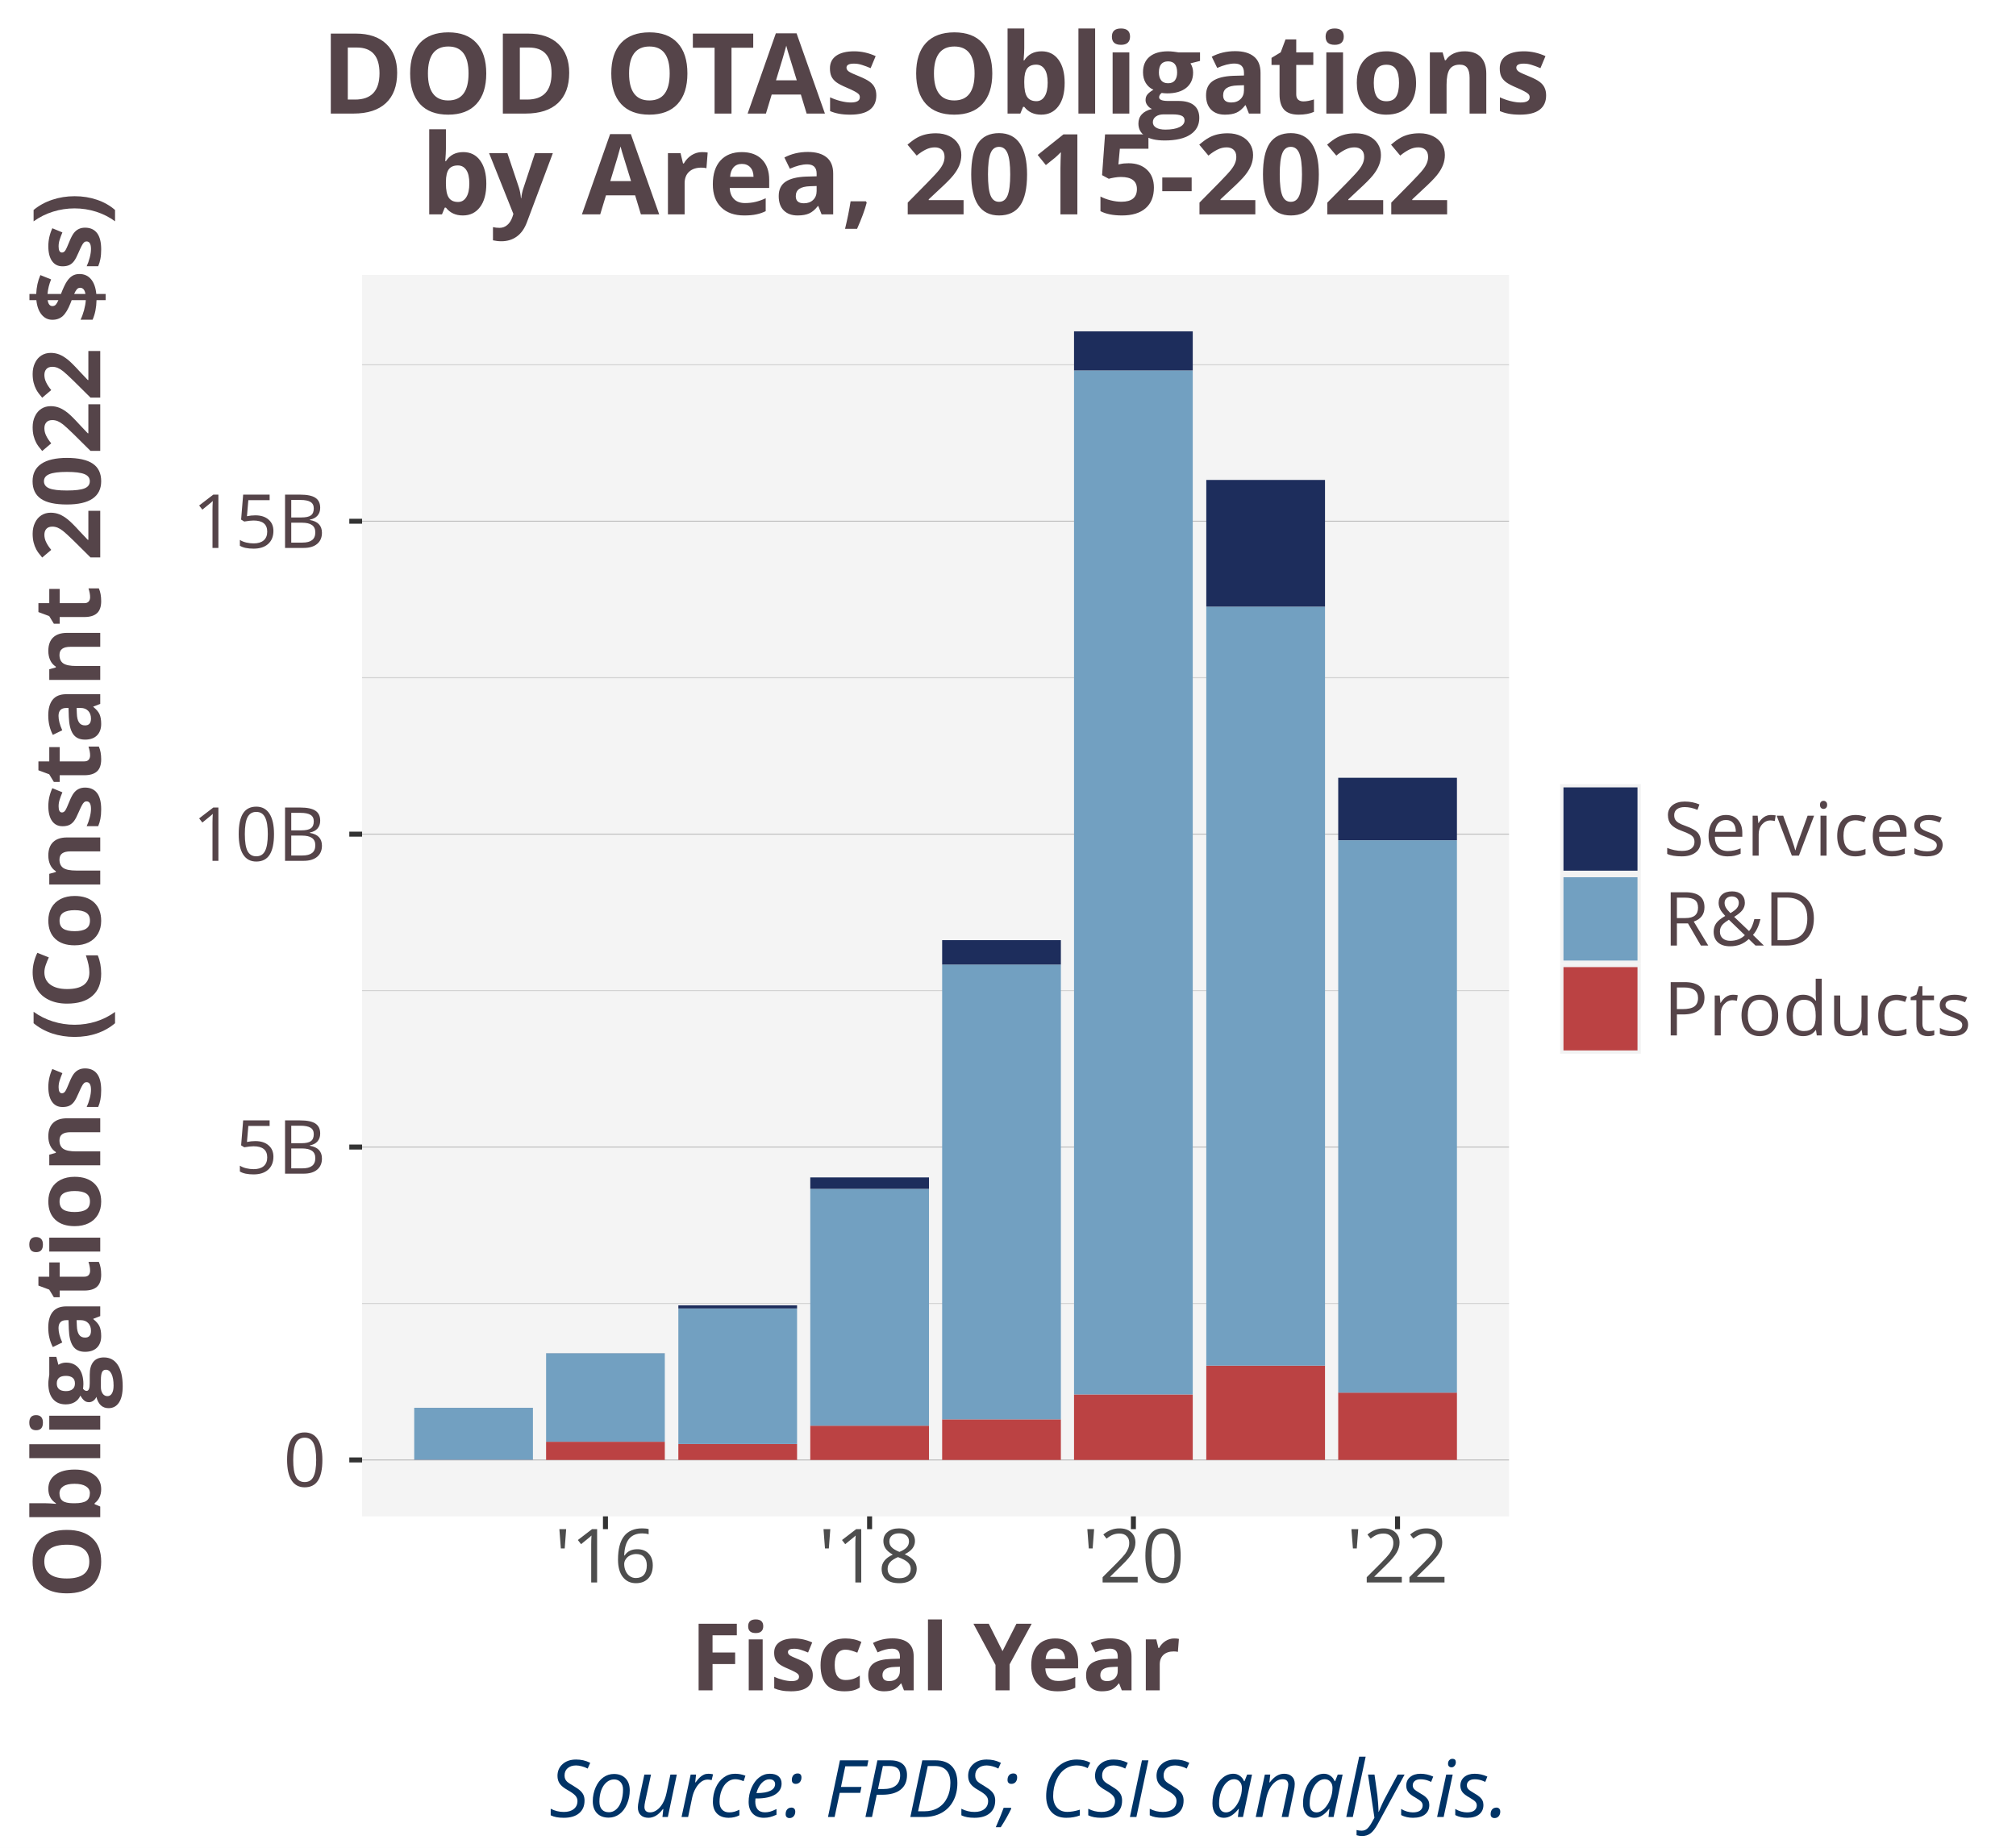
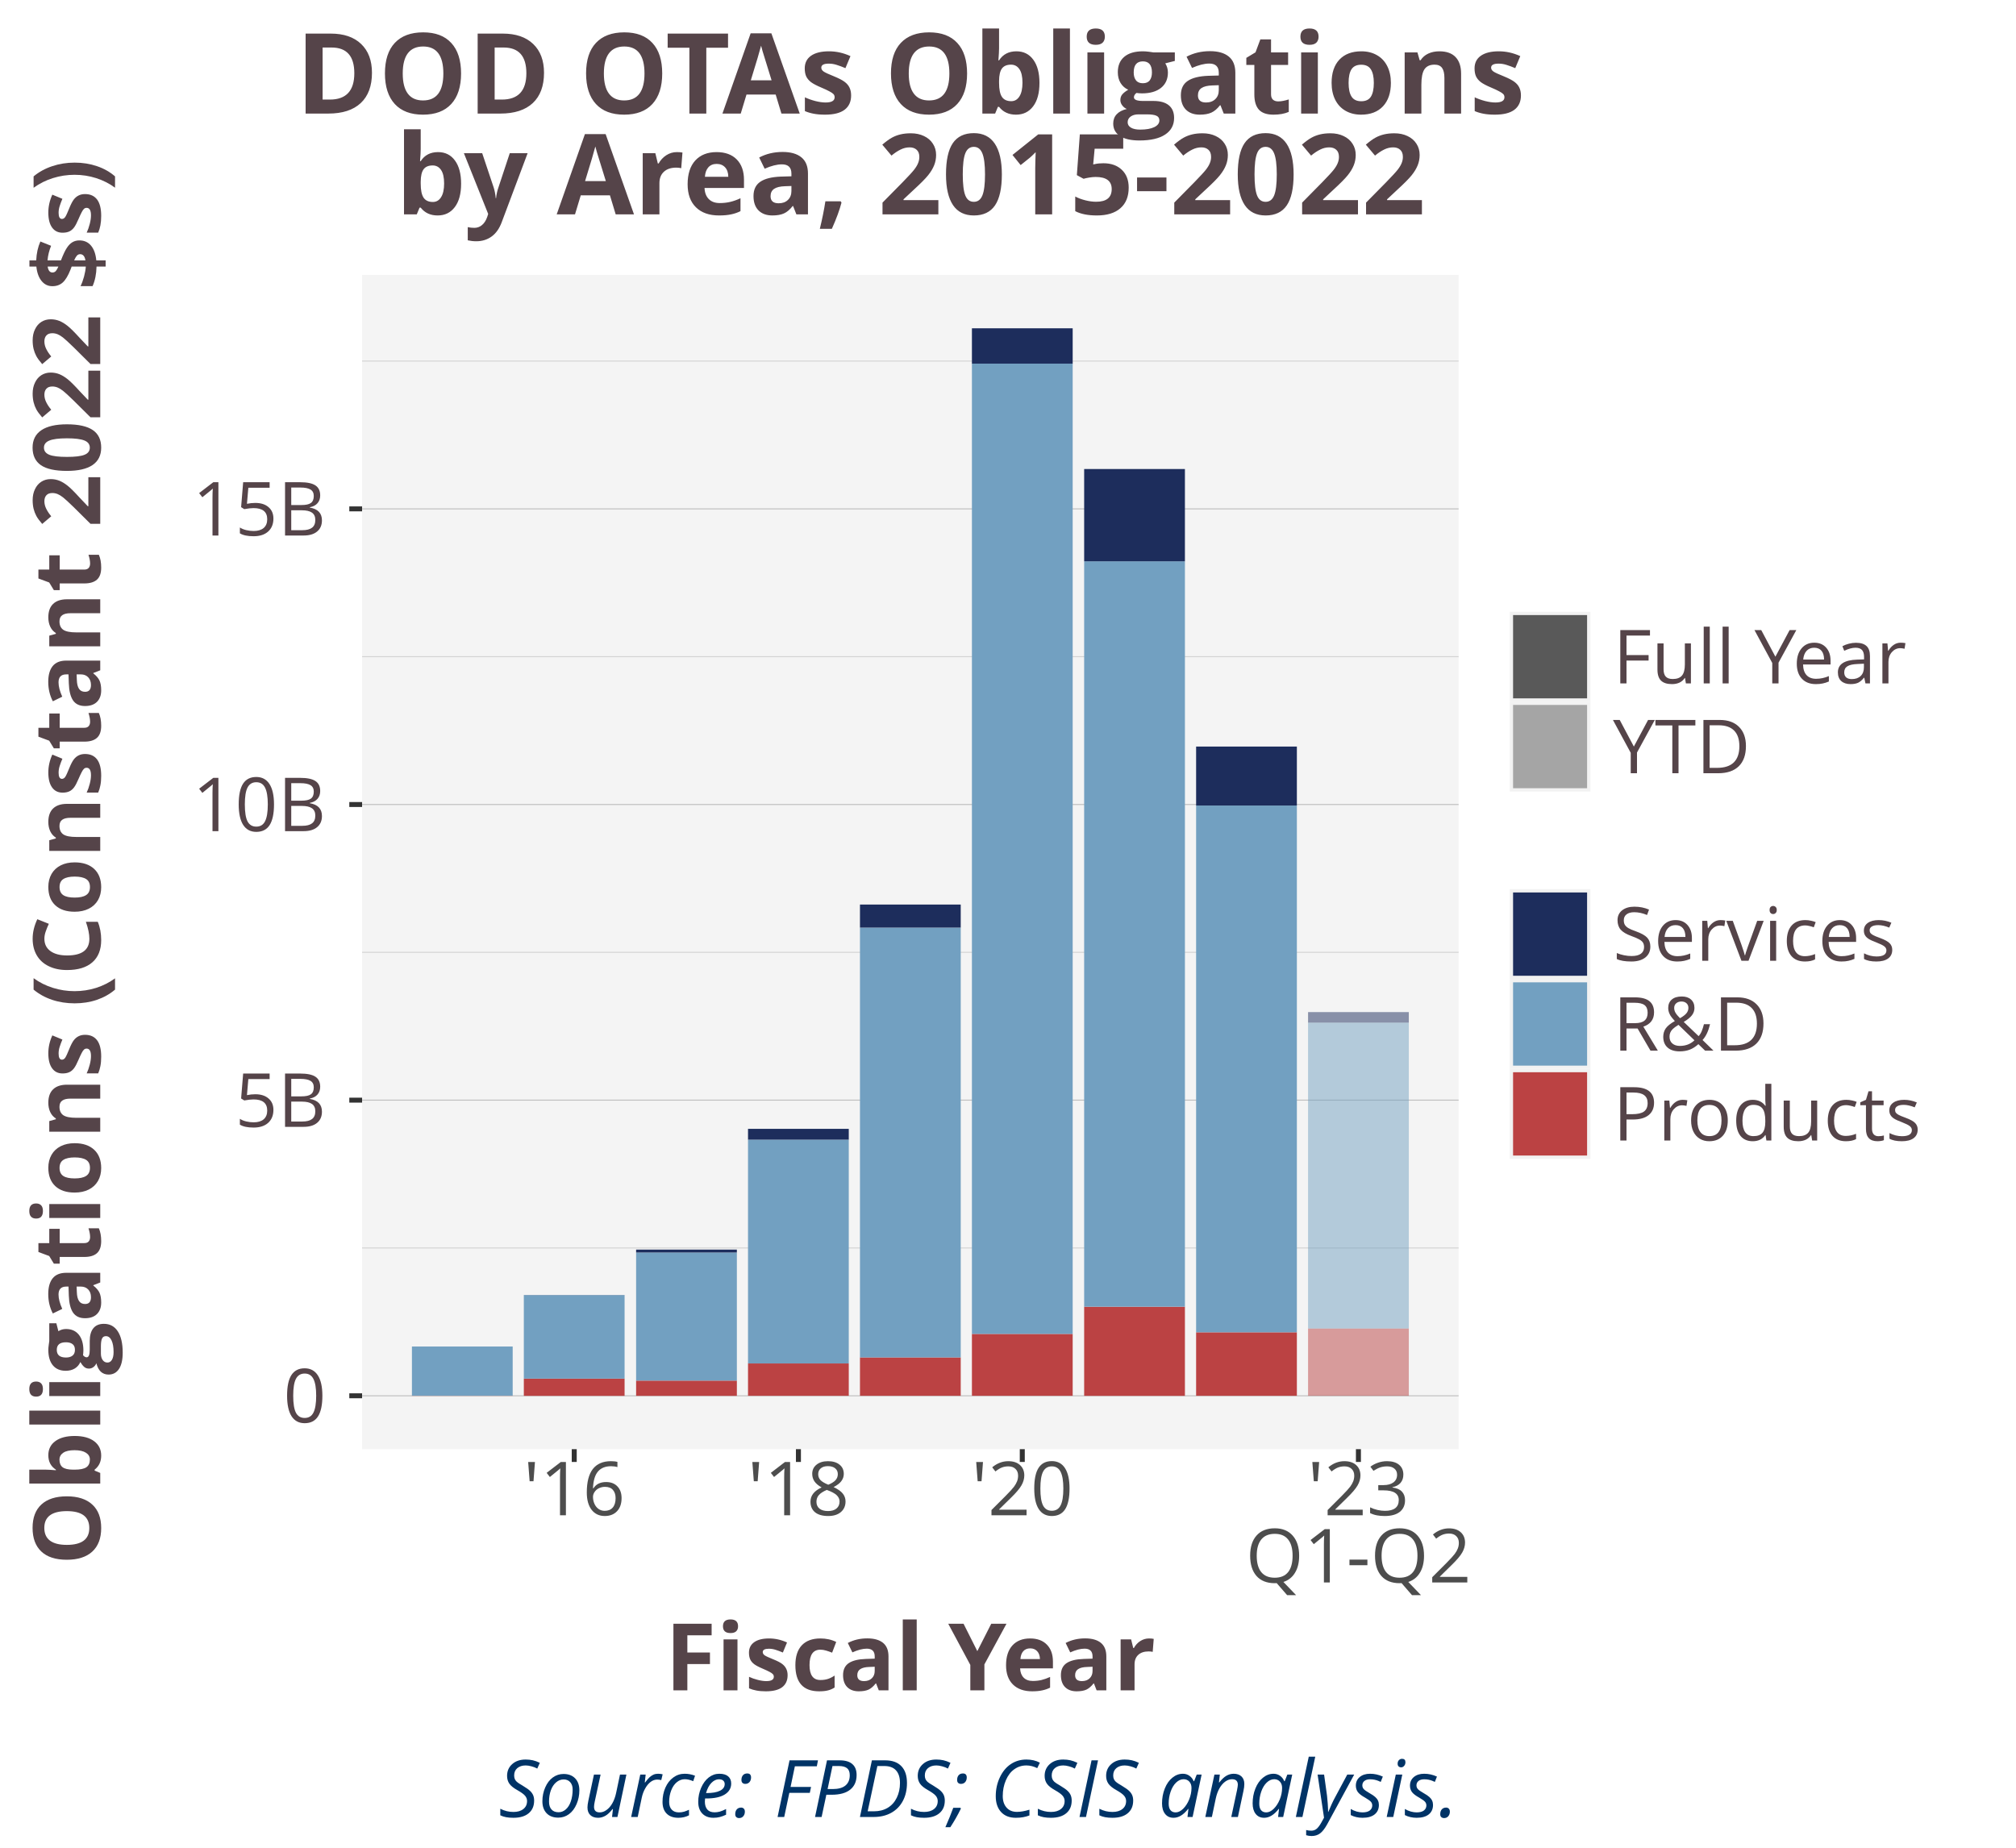
<svg xmlns="http://www.w3.org/2000/svg" class="svglite" width="432.00pt" height="396.00pt" viewBox="0 0 432.00 396.00">
  <defs>
    <style type="text/css">
    .svglite line, .svglite polyline, .svglite polygon, .svglite path, .svglite rect, .svglite circle {
      fill: none;
      stroke: #000000;
      stroke-linecap: round;
      stroke-linejoin: round;
      stroke-miterlimit: 10.00;
    }
    .svglite text {
      white-space: pre;
    }
  </style>
  </defs>
  <rect width="100%" height="100%" style="stroke: none; fill: #FFFFFF;" />
  <defs>
    <clipPath id="cpMC4wMHw0MzIuMDB8MC4wMHwzOTYuMDA=">
      <rect x="0.00" y="0.00" width="432.00" height="396.00" />
    </clipPath>
  </defs>
  <g clip-path="url(#cpMC4wMHw0MzIuMDB8MC4wMHwzOTYuMDA=)">
    <rect x="0.00" y="-0" width="432.00" height="396.00" style="stroke-width: 1.07; stroke: #FFFFFF; fill: #FFFFFF;" />
  </g>
  <defs>
-     <clipPath id="cpNzcuNTl8MzIzLjM2fDU4LjkyfDMyNC45OA==">
-       <rect x="77.59" y="58.92" width="245.78" height="266.07" />
+     <clipPath id="cpNzcuNTl8MzEyLjU2fDU4LjkyfDMxMC41OA==">
+       <rect x="77.59" y="58.92" width="234.98" height="251.67" />
    </clipPath>
  </defs>
-   <g clip-path="url(#cpNzcuNTl8MzIzLjM2fDU4LjkyfDMyNC45OA==)">
-     <rect x="77.59" y="58.92" width="245.78" height="266.07" style="stroke-width: 1.07; stroke: none; fill: #F4F4F4;" />
-     <polyline points="77.59,279.36 323.36,279.36 " style="stroke-width: 0.21; stroke: #D3D3D3; stroke-linecap: butt;" />
-     <polyline points="77.59,212.30 323.36,212.30 " style="stroke-width: 0.21; stroke: #D3D3D3; stroke-linecap: butt;" />
-     <polyline points="77.59,145.24 323.36,145.24 " style="stroke-width: 0.21; stroke: #D3D3D3; stroke-linecap: butt;" />
-     <polyline points="77.59,78.18 323.36,78.18 " style="stroke-width: 0.21; stroke: #D3D3D3; stroke-linecap: butt;" />
-     <polyline points="77.59,312.89 323.36,312.89 " style="stroke-width: 0.21; stroke: #BEBEBE; stroke-linecap: butt;" />
-     <polyline points="77.59,245.83 323.36,245.83 " style="stroke-width: 0.21; stroke: #BEBEBE; stroke-linecap: butt;" />
-     <polyline points="77.59,178.77 323.36,178.77 " style="stroke-width: 0.21; stroke: #BEBEBE; stroke-linecap: butt;" />
-     <polyline points="77.59,111.71 323.36,111.71 " style="stroke-width: 0.21; stroke: #BEBEBE; stroke-linecap: butt;" />
-     <rect x="88.76" y="312.86" width="25.44" height="0.032" style="stroke-width: 1.07; stroke: none; stroke-linecap: butt; stroke-linejoin: miter; fill: #BB4243;" />
-     <rect x="117.02" y="308.99" width="25.44" height="3.90" style="stroke-width: 1.07; stroke: none; stroke-linecap: butt; stroke-linejoin: miter; fill: #BB4243;" />
-     <rect x="145.36" y="309.47" width="25.44" height="3.42" style="stroke-width: 1.07; stroke: none; stroke-linecap: butt; stroke-linejoin: miter; fill: #BB4243;" />
-     <rect x="173.63" y="305.55" width="25.44" height="7.34" style="stroke-width: 1.07; stroke: none; stroke-linecap: butt; stroke-linejoin: miter; fill: #BB4243;" />
-     <rect x="201.89" y="304.19" width="25.44" height="8.70" style="stroke-width: 1.07; stroke: none; stroke-linecap: butt; stroke-linejoin: miter; fill: #BB4243;" />
-     <rect x="230.15" y="298.85" width="25.44" height="14.04" style="stroke-width: 1.07; stroke: none; stroke-linecap: butt; stroke-linejoin: miter; fill: #BB4243;" />
-     <rect x="258.49" y="292.68" width="25.44" height="20.21" style="stroke-width: 1.07; stroke: none; stroke-linecap: butt; stroke-linejoin: miter; fill: #BB4243;" />
-     <rect x="286.76" y="298.46" width="25.44" height="14.43" style="stroke-width: 1.07; stroke: none; stroke-linecap: butt; stroke-linejoin: miter; fill: #BB4243;" />
-     <rect x="88.76" y="301.72" width="25.44" height="11.14" style="stroke-width: 1.07; stroke: none; stroke-linecap: butt; stroke-linejoin: miter; fill: #72A0C1;" />
-     <rect x="117.02" y="290.04" width="25.44" height="18.94" style="stroke-width: 1.07; stroke: none; stroke-linecap: butt; stroke-linejoin: miter; fill: #72A0C1;" />
-     <rect x="145.36" y="280.42" width="25.44" height="29.05" style="stroke-width: 1.07; stroke: none; stroke-linecap: butt; stroke-linejoin: miter; fill: #72A0C1;" />
-     <rect x="173.63" y="254.79" width="25.44" height="50.76" style="stroke-width: 1.07; stroke: none; stroke-linecap: butt; stroke-linejoin: miter; fill: #72A0C1;" />
-     <rect x="201.89" y="206.72" width="25.44" height="97.47" style="stroke-width: 1.07; stroke: none; stroke-linecap: butt; stroke-linejoin: miter; fill: #72A0C1;" />
-     <rect x="230.15" y="79.39" width="25.44" height="219.46" style="stroke-width: 1.07; stroke: none; stroke-linecap: butt; stroke-linejoin: miter; fill: #72A0C1;" />
-     <rect x="258.49" y="130.01" width="25.44" height="162.67" style="stroke-width: 1.07; stroke: none; stroke-linecap: butt; stroke-linejoin: miter; fill: #72A0C1;" />
-     <rect x="286.76" y="180.08" width="25.44" height="118.39" style="stroke-width: 1.07; stroke: none; stroke-linecap: butt; stroke-linejoin: miter; fill: #72A0C1;" />
-     <rect x="88.76" y="301.71" width="25.44" height="0.008" style="stroke-width: 1.07; stroke: none; stroke-linecap: butt; stroke-linejoin: miter; fill: #1D2D5C;" />
-     <rect x="117.02" y="290.02" width="25.44" height="0.019" style="stroke-width: 1.07; stroke: none; stroke-linecap: butt; stroke-linejoin: miter; fill: #1D2D5C;" />
-     <rect x="145.36" y="279.76" width="25.44" height="0.66" style="stroke-width: 1.07; stroke: none; stroke-linecap: butt; stroke-linejoin: miter; fill: #1D2D5C;" />
-     <rect x="173.63" y="252.34" width="25.44" height="2.45" style="stroke-width: 1.07; stroke: none; stroke-linecap: butt; stroke-linejoin: miter; fill: #1D2D5C;" />
-     <rect x="201.89" y="201.49" width="25.44" height="5.23" style="stroke-width: 1.07; stroke: none; stroke-linecap: butt; stroke-linejoin: miter; fill: #1D2D5C;" />
-     <rect x="230.15" y="71.01" width="25.44" height="8.38" style="stroke-width: 1.07; stroke: none; stroke-linecap: butt; stroke-linejoin: miter; fill: #1D2D5C;" />
-     <rect x="258.49" y="102.86" width="25.44" height="27.15" style="stroke-width: 1.07; stroke: none; stroke-linecap: butt; stroke-linejoin: miter; fill: #1D2D5C;" />
-     <rect x="286.76" y="166.69" width="25.44" height="13.38" style="stroke-width: 1.07; stroke: none; stroke-linecap: butt; stroke-linejoin: miter; fill: #1D2D5C;" />
+   <g clip-path="url(#cpNzcuNTl8MzEyLjU2fDU4LjkyfDMxMC41OA==)">
+     <rect x="77.59" y="58.92" width="234.98" height="251.67" style="stroke-width: 1.07; stroke: none; fill: #F4F4F4;" />
+     <polyline points="77.59,267.46 312.56,267.46 " style="stroke-width: 0.21; stroke: #D3D3D3; stroke-linecap: butt;" />
+     <polyline points="77.59,204.10 312.56,204.10 " style="stroke-width: 0.21; stroke: #D3D3D3; stroke-linecap: butt;" />
+     <polyline points="77.59,140.74 312.56,140.74 " style="stroke-width: 0.21; stroke: #D3D3D3; stroke-linecap: butt;" />
+     <polyline points="77.59,77.38 312.56,77.38 " style="stroke-width: 0.21; stroke: #D3D3D3; stroke-linecap: butt;" />
+     <polyline points="77.59,299.14 312.56,299.14 " style="stroke-width: 0.21; stroke: #BEBEBE; stroke-linecap: butt;" />
+     <polyline points="77.59,235.78 312.56,235.78 " style="stroke-width: 0.21; stroke: #BEBEBE; stroke-linecap: butt;" />
+     <polyline points="77.59,172.42 312.56,172.42 " style="stroke-width: 0.21; stroke: #BEBEBE; stroke-linecap: butt;" />
+     <polyline points="77.59,109.06 312.56,109.06 " style="stroke-width: 0.21; stroke: #BEBEBE; stroke-linecap: butt;" />
+     <rect x="88.27" y="299.11" width="21.59" height="0.030" style="stroke-width: 1.07; stroke: none; stroke-linecap: butt; stroke-linejoin: miter; fill: #BB4243;" />
+     <rect x="112.25" y="295.46" width="21.59" height="3.69" style="stroke-width: 1.07; stroke: none; stroke-linecap: butt; stroke-linejoin: miter; fill: #BB4243;" />
+     <rect x="136.31" y="295.89" width="21.59" height="3.26" style="stroke-width: 1.07; stroke: none; stroke-linecap: butt; stroke-linejoin: miter; fill: #BB4243;" />
+     <rect x="160.29" y="292.21" width="21.59" height="6.93" style="stroke-width: 1.07; stroke: none; stroke-linecap: butt; stroke-linejoin: miter; fill: #BB4243;" />
+     <rect x="184.28" y="290.91" width="21.59" height="8.23" style="stroke-width: 1.07; stroke: none; stroke-linecap: butt; stroke-linejoin: miter; fill: #BB4243;" />
+     <rect x="208.27" y="285.88" width="21.59" height="13.26" style="stroke-width: 1.07; stroke: none; stroke-linecap: butt; stroke-linejoin: miter; fill: #BB4243;" />
+     <rect x="232.32" y="280.05" width="21.59" height="19.10" style="stroke-width: 1.07; stroke: none; stroke-linecap: butt; stroke-linejoin: miter; fill: #BB4243;" />
+     <rect x="256.31" y="285.53" width="21.59" height="13.61" style="stroke-width: 1.07; stroke: none; stroke-linecap: butt; stroke-linejoin: miter; fill: #BB4243;" />
+     <rect x="280.30" y="284.72" width="21.59" height="14.42" style="stroke-width: 1.07; stroke: none; stroke-linecap: butt; stroke-linejoin: miter; fill: #BB4243; fill-opacity: 0.50;" />
+     <rect x="88.27" y="288.58" width="21.59" height="10.53" style="stroke-width: 1.07; stroke: none; stroke-linecap: butt; stroke-linejoin: miter; fill: #72A0C1;" />
+     <rect x="112.25" y="277.56" width="21.59" height="17.90" style="stroke-width: 1.07; stroke: none; stroke-linecap: butt; stroke-linejoin: miter; fill: #72A0C1;" />
+     <rect x="136.31" y="268.43" width="21.59" height="27.45" style="stroke-width: 1.07; stroke: none; stroke-linecap: butt; stroke-linejoin: miter; fill: #72A0C1;" />
+     <rect x="160.29" y="244.25" width="21.59" height="47.96" style="stroke-width: 1.07; stroke: none; stroke-linecap: butt; stroke-linejoin: miter; fill: #72A0C1;" />
+     <rect x="184.28" y="198.80" width="21.59" height="92.12" style="stroke-width: 1.07; stroke: none; stroke-linecap: butt; stroke-linejoin: miter; fill: #72A0C1;" />
+     <rect x="208.27" y="77.92" width="21.59" height="207.96" style="stroke-width: 1.07; stroke: none; stroke-linecap: butt; stroke-linejoin: miter; fill: #72A0C1;" />
+     <rect x="232.32" y="120.30" width="21.59" height="159.75" style="stroke-width: 1.07; stroke: none; stroke-linecap: butt; stroke-linejoin: miter; fill: #72A0C1;" />
+     <rect x="256.31" y="172.64" width="21.59" height="112.89" style="stroke-width: 1.07; stroke: none; stroke-linecap: butt; stroke-linejoin: miter; fill: #72A0C1;" />
+     <rect x="280.30" y="219.17" width="21.59" height="65.55" style="stroke-width: 1.07; stroke: none; stroke-linecap: butt; stroke-linejoin: miter; fill: #72A0C1; fill-opacity: 0.50;" />
+     <rect x="88.27" y="288.58" width="21.59" height="0.00" style="stroke-width: 1.07; stroke: none; stroke-linecap: butt; stroke-linejoin: miter; fill: #1D2D5C;" />
+     <rect x="112.25" y="277.54" width="21.59" height="0.018" style="stroke-width: 1.07; stroke: none; stroke-linecap: butt; stroke-linejoin: miter; fill: #1D2D5C;" />
+     <rect x="136.31" y="267.81" width="21.59" height="0.62" style="stroke-width: 1.07; stroke: none; stroke-linecap: butt; stroke-linejoin: miter; fill: #1D2D5C;" />
+     <rect x="160.29" y="241.93" width="21.59" height="2.32" style="stroke-width: 1.07; stroke: none; stroke-linecap: butt; stroke-linejoin: miter; fill: #1D2D5C;" />
+     <rect x="184.28" y="193.86" width="21.59" height="4.94" style="stroke-width: 1.07; stroke: none; stroke-linecap: butt; stroke-linejoin: miter; fill: #1D2D5C;" />
+     <rect x="208.27" y="70.36" width="21.59" height="7.57" style="stroke-width: 1.07; stroke: none; stroke-linecap: butt; stroke-linejoin: miter; fill: #1D2D5C;" />
+     <rect x="232.32" y="100.52" width="21.59" height="19.78" style="stroke-width: 1.07; stroke: none; stroke-linecap: butt; stroke-linejoin: miter; fill: #1D2D5C;" />
+     <rect x="256.31" y="160.00" width="21.59" height="12.64" style="stroke-width: 1.07; stroke: none; stroke-linecap: butt; stroke-linejoin: miter; fill: #1D2D5C;" />
+     <rect x="280.30" y="216.91" width="21.59" height="2.26" style="stroke-width: 1.07; stroke: none; stroke-linecap: butt; stroke-linejoin: miter; fill: #1D2D5C; fill-opacity: 0.50;" />
  </g>
  <g clip-path="url(#cpMC4wMHw0MzIuMDB8MC4wMHwzOTYuMDA=)">
-     <text x="69.87" y="318.60" text-anchor="end" style="font-size: 16.00px;fill: #554449; font-family: &quot;Open Sans&quot;;" textLength="9.14px" lengthAdjust="spacingAndGlyphs">0</text>
-     <text x="69.87" y="251.54" text-anchor="end" style="font-size: 16.00px;fill: #554449; font-family: &quot;Open Sans&quot;;" textLength="19.48px" lengthAdjust="spacingAndGlyphs">5B</text>
-     <text x="69.87" y="184.49" text-anchor="end" style="font-size: 16.00px;fill: #554449; font-family: &quot;Open Sans&quot;;" textLength="28.62px" lengthAdjust="spacingAndGlyphs">10B</text>
-     <text x="69.87" y="117.43" text-anchor="end" style="font-size: 16.00px;fill: #554449; font-family: &quot;Open Sans&quot;;" textLength="28.62px" lengthAdjust="spacingAndGlyphs">15B</text>
-     <polyline points="74.85,312.89 77.59,312.89 " style="stroke-width: 1.07; stroke: #333333; stroke-linecap: butt;" />
-     <polyline points="74.85,245.83 77.59,245.83 " style="stroke-width: 1.07; stroke: #333333; stroke-linecap: butt;" />
-     <polyline points="74.85,178.77 77.59,178.77 " style="stroke-width: 1.07; stroke: #333333; stroke-linecap: butt;" />
-     <polyline points="74.85,111.71 77.59,111.71 " style="stroke-width: 1.07; stroke: #333333; stroke-linecap: butt;" />
-     <polyline points="129.74,327.72 129.74,324.98 " style="stroke-width: 1.07; stroke: #333333; stroke-linecap: butt;" />
-     <polyline points="186.34,327.72 186.34,324.98 " style="stroke-width: 1.07; stroke: #333333; stroke-linecap: butt;" />
-     <polyline points="242.87,327.72 242.87,324.98 " style="stroke-width: 1.07; stroke: #333333; stroke-linecap: butt;" />
-     <polyline points="299.47,327.72 299.47,324.98 " style="stroke-width: 1.07; stroke: #333333; stroke-linecap: butt;" />
-     <text x="129.74" y="339.15" text-anchor="middle" style="font-size: 16.00px;fill: #4D4D4D; font-family: &quot;Open Sans&quot;;" textLength="21.79px" lengthAdjust="spacingAndGlyphs">'16</text>
-     <text x="186.34" y="339.15" text-anchor="middle" style="font-size: 16.00px;fill: #4D4D4D; font-family: &quot;Open Sans&quot;;" textLength="21.79px" lengthAdjust="spacingAndGlyphs">'18</text>
-     <text x="242.87" y="339.15" text-anchor="middle" style="font-size: 16.00px;fill: #4D4D4D; font-family: &quot;Open Sans&quot;;" textLength="21.79px" lengthAdjust="spacingAndGlyphs">'20</text>
-     <text x="299.47" y="339.15" text-anchor="middle" style="font-size: 16.00px;fill: #4D4D4D; font-family: &quot;Open Sans&quot;;" textLength="21.79px" lengthAdjust="spacingAndGlyphs">'22</text>
-     <text x="200.48" y="362.27" text-anchor="middle" style="font-size: 20.00px; font-weight: bold;fill: #554449; font-family: &quot;Open Sans&quot;;" textLength="106.16px" lengthAdjust="spacingAndGlyphs">Fiscal Year</text>
-     <text transform="translate(21.48,191.95) rotate(-90)" text-anchor="middle" style="font-size: 20.00px; font-weight: bold;fill: #554449; font-family: &quot;Open Sans&quot;;" textLength="301.50px" lengthAdjust="spacingAndGlyphs">Obligations (Constant 2022 $s)</text>
-     <rect x="334.32" y="158.07" width="90.48" height="67.75" style="stroke-width: 1.07; stroke: none; fill: #FFFFFF;" />
-     <rect x="334.32" y="168.04" width="17.28" height="19.26" style="stroke-width: 1.07; stroke: none; fill: #F2F2F2;" />
-     <rect x="335.03" y="168.75" width="15.86" height="17.85" style="stroke-width: 1.07; stroke: none; stroke-linecap: butt; stroke-linejoin: miter; fill: #1D2D5C;" />
-     <rect x="334.32" y="187.30" width="17.28" height="19.26" style="stroke-width: 1.07; stroke: none; fill: #F2F2F2;" />
-     <rect x="335.03" y="188.01" width="15.86" height="17.85" style="stroke-width: 1.07; stroke: none; stroke-linecap: butt; stroke-linejoin: miter; fill: #72A0C1;" />
-     <rect x="334.32" y="206.56" width="17.28" height="19.26" style="stroke-width: 1.07; stroke: none; fill: #F2F2F2;" />
-     <rect x="335.03" y="207.27" width="15.86" height="17.85" style="stroke-width: 1.07; stroke: none; stroke-linecap: butt; stroke-linejoin: miter; fill: #BB4243;" />
-     <text x="356.43" y="183.38" style="font-size: 16.00px;fill: #554449; font-family: &quot;Open Sans&quot;;" textLength="60.60px" lengthAdjust="spacingAndGlyphs">Services</text>
-     <text x="356.43" y="202.65" style="font-size: 16.00px;fill: #554449; font-family: &quot;Open Sans&quot;;" textLength="33.13px" lengthAdjust="spacingAndGlyphs">R&amp;D</text>
-     <text x="356.43" y="221.91" style="font-size: 16.00px;fill: #554449; font-family: &quot;Open Sans&quot;;" textLength="66.38px" lengthAdjust="spacingAndGlyphs">Products</text>
-     <text x="200.48" y="24.34" text-anchor="middle" style="font-size: 24.00px; font-weight: bold;fill: #554449; font-family: &quot;Open Sans&quot;;" textLength="265.87px" lengthAdjust="spacingAndGlyphs">DOD OTAs Obligations</text>
-     <text x="200.48" y="45.94" text-anchor="middle" style="font-size: 24.00px; font-weight: bold;fill: #554449; font-family: &quot;Open Sans&quot;;" textLength="221.78px" lengthAdjust="spacingAndGlyphs">by Area, 2015-2022</text>
-     <text x="323.36" y="389.41" text-anchor="end" style="font-size: 17.00px; font-style: italic;fill: #003366; font-family: &quot;Open Sans&quot;;" textLength="206.36px" lengthAdjust="spacingAndGlyphs">Source: FPDS; CSIS analysis.</text>
+     <text x="69.87" y="304.86" text-anchor="end" style="font-size: 16.00px;fill: #554449; font-family: &quot;Open Sans&quot;;" textLength="9.14px" lengthAdjust="spacingAndGlyphs">0</text>
+     <text x="69.87" y="241.50" text-anchor="end" style="font-size: 16.00px;fill: #554449; font-family: &quot;Open Sans&quot;;" textLength="19.48px" lengthAdjust="spacingAndGlyphs">5B</text>
+     <text x="69.87" y="178.13" text-anchor="end" style="font-size: 16.00px;fill: #554449; font-family: &quot;Open Sans&quot;;" textLength="28.62px" lengthAdjust="spacingAndGlyphs">10B</text>
+     <text x="69.87" y="114.77" text-anchor="end" style="font-size: 16.00px;fill: #554449; font-family: &quot;Open Sans&quot;;" textLength="28.62px" lengthAdjust="spacingAndGlyphs">15B</text>
+     <polyline points="74.85,299.14 77.59,299.14 " style="stroke-width: 1.07; stroke: #333333; stroke-linecap: butt;" />
+     <polyline points="74.85,235.78 77.59,235.78 " style="stroke-width: 1.07; stroke: #333333; stroke-linecap: butt;" />
+     <polyline points="74.85,172.42 77.59,172.42 " style="stroke-width: 1.07; stroke: #333333; stroke-linecap: butt;" />
+     <polyline points="74.85,109.06 77.59,109.06 " style="stroke-width: 1.07; stroke: #333333; stroke-linecap: butt;" />
+     <polyline points="123.05,313.32 123.05,310.58 " style="stroke-width: 1.07; stroke: #333333; stroke-linecap: butt;" />
+     <polyline points="171.09,313.32 171.09,310.58 " style="stroke-width: 1.07; stroke: #333333; stroke-linecap: butt;" />
+     <polyline points="219.06,313.32 219.06,310.58 " style="stroke-width: 1.07; stroke: #333333; stroke-linecap: butt;" />
+     <polyline points="291.09,313.32 291.09,310.58 " style="stroke-width: 1.07; stroke: #333333; stroke-linecap: butt;" />
+     <text x="123.05" y="324.75" text-anchor="middle" style="font-size: 16.00px;fill: #4D4D4D; font-family: &quot;Open Sans&quot;;" textLength="21.79px" lengthAdjust="spacingAndGlyphs">'16</text>
+     <text x="171.09" y="324.75" text-anchor="middle" style="font-size: 16.00px;fill: #4D4D4D; font-family: &quot;Open Sans&quot;;" textLength="21.79px" lengthAdjust="spacingAndGlyphs">'18</text>
+     <text x="219.06" y="324.75" text-anchor="middle" style="font-size: 16.00px;fill: #4D4D4D; font-family: &quot;Open Sans&quot;;" textLength="21.79px" lengthAdjust="spacingAndGlyphs">'20</text>
+     <text x="291.09" y="324.75" text-anchor="middle" style="font-size: 16.00px;fill: #4D4D4D; font-family: &quot;Open Sans&quot;;" textLength="21.79px" lengthAdjust="spacingAndGlyphs">'23</text>
+     <text x="291.09" y="339.15" text-anchor="middle" style="font-size: 16.00px;fill: #4D4D4D; font-family: &quot;Open Sans&quot;;" textLength="48.32px" lengthAdjust="spacingAndGlyphs">Q1-Q2</text>
+     <text x="195.08" y="362.27" text-anchor="middle" style="font-size: 20.00px; font-weight: bold;fill: #554449; font-family: &quot;Open Sans&quot;;" textLength="106.16px" lengthAdjust="spacingAndGlyphs">Fiscal Year</text>
+     <text transform="translate(21.48,184.75) rotate(-90)" text-anchor="middle" style="font-size: 20.00px; font-weight: bold;fill: #554449; font-family: &quot;Open Sans&quot;;" textLength="301.50px" lengthAdjust="spacingAndGlyphs">Obligations (Constant 2022 $s)</text>
+     <rect x="323.52" y="121.15" width="87.76" height="48.49" style="stroke-width: 1.07; stroke: none; fill: #FFFFFF;" />
+     <rect x="323.52" y="131.11" width="17.28" height="19.26" style="stroke-width: 1.07; stroke: none; fill: #F2F2F2;" />
+     <rect x="324.23" y="131.82" width="15.86" height="17.85" style="stroke-width: 1.07; stroke: none; stroke-linecap: butt; stroke-linejoin: miter; fill: #595959;" />
+     <rect x="323.52" y="150.38" width="17.28" height="19.26" style="stroke-width: 1.07; stroke: none; fill: #F2F2F2;" />
+     <rect x="324.23" y="151.08" width="15.86" height="17.85" style="stroke-width: 1.07; stroke: none; stroke-linecap: butt; stroke-linejoin: miter; fill: #595959; fill-opacity: 0.50;" />
+     <text x="345.63" y="146.46" style="font-size: 16.00px;fill: #554449; font-family: &quot;Open Sans&quot;;" textLength="63.66px" lengthAdjust="spacingAndGlyphs">Full Year</text>
+     <text x="345.63" y="165.72" style="font-size: 16.00px;fill: #554449; font-family: &quot;Open Sans&quot;;" textLength="29.36px" lengthAdjust="spacingAndGlyphs">YTD</text>
+     <rect x="323.52" y="180.60" width="90.48" height="67.75" style="stroke-width: 1.07; stroke: none; fill: #FFFFFF;" />
+     <rect x="323.52" y="190.56" width="17.28" height="19.26" style="stroke-width: 1.07; stroke: none; fill: #F2F2F2;" />
+     <rect x="324.23" y="191.27" width="15.86" height="17.85" style="stroke-width: 1.07; stroke: none; stroke-linecap: butt; stroke-linejoin: miter; fill: #1D2D5C;" />
+     <rect x="323.52" y="209.82" width="17.28" height="19.26" style="stroke-width: 1.07; stroke: none; fill: #F2F2F2;" />
+     <rect x="324.23" y="210.53" width="15.86" height="17.85" style="stroke-width: 1.07; stroke: none; stroke-linecap: butt; stroke-linejoin: miter; fill: #72A0C1;" />
+     <rect x="323.52" y="229.09" width="17.28" height="19.26" style="stroke-width: 1.07; stroke: none; fill: #F2F2F2;" />
+     <rect x="324.23" y="229.80" width="15.86" height="17.85" style="stroke-width: 1.07; stroke: none; stroke-linecap: butt; stroke-linejoin: miter; fill: #BB4243;" />
+     <text x="345.63" y="205.91" style="font-size: 16.00px;fill: #554449; font-family: &quot;Open Sans&quot;;" textLength="60.60px" lengthAdjust="spacingAndGlyphs">Services</text>
+     <text x="345.63" y="225.17" style="font-size: 16.00px;fill: #554449; font-family: &quot;Open Sans&quot;;" textLength="33.13px" lengthAdjust="spacingAndGlyphs">R&amp;D</text>
+     <text x="345.63" y="244.43" style="font-size: 16.00px;fill: #554449; font-family: &quot;Open Sans&quot;;" textLength="66.38px" lengthAdjust="spacingAndGlyphs">Products</text>
+     <text x="195.08" y="24.34" text-anchor="middle" style="font-size: 24.00px; font-weight: bold;fill: #554449; font-family: &quot;Open Sans&quot;;" textLength="265.87px" lengthAdjust="spacingAndGlyphs">DOD OTAs Obligations</text>
+     <text x="195.08" y="45.94" text-anchor="middle" style="font-size: 24.00px; font-weight: bold;fill: #554449; font-family: &quot;Open Sans&quot;;" textLength="221.78px" lengthAdjust="spacingAndGlyphs">by Area, 2015-2022</text>
+     <text x="312.56" y="389.41" text-anchor="end" style="font-size: 17.00px; font-style: italic;fill: #003366; font-family: &quot;Open Sans&quot;;" textLength="206.36px" lengthAdjust="spacingAndGlyphs">Source: FPDS; CSIS analysis.</text>
  </g>
</svg>
